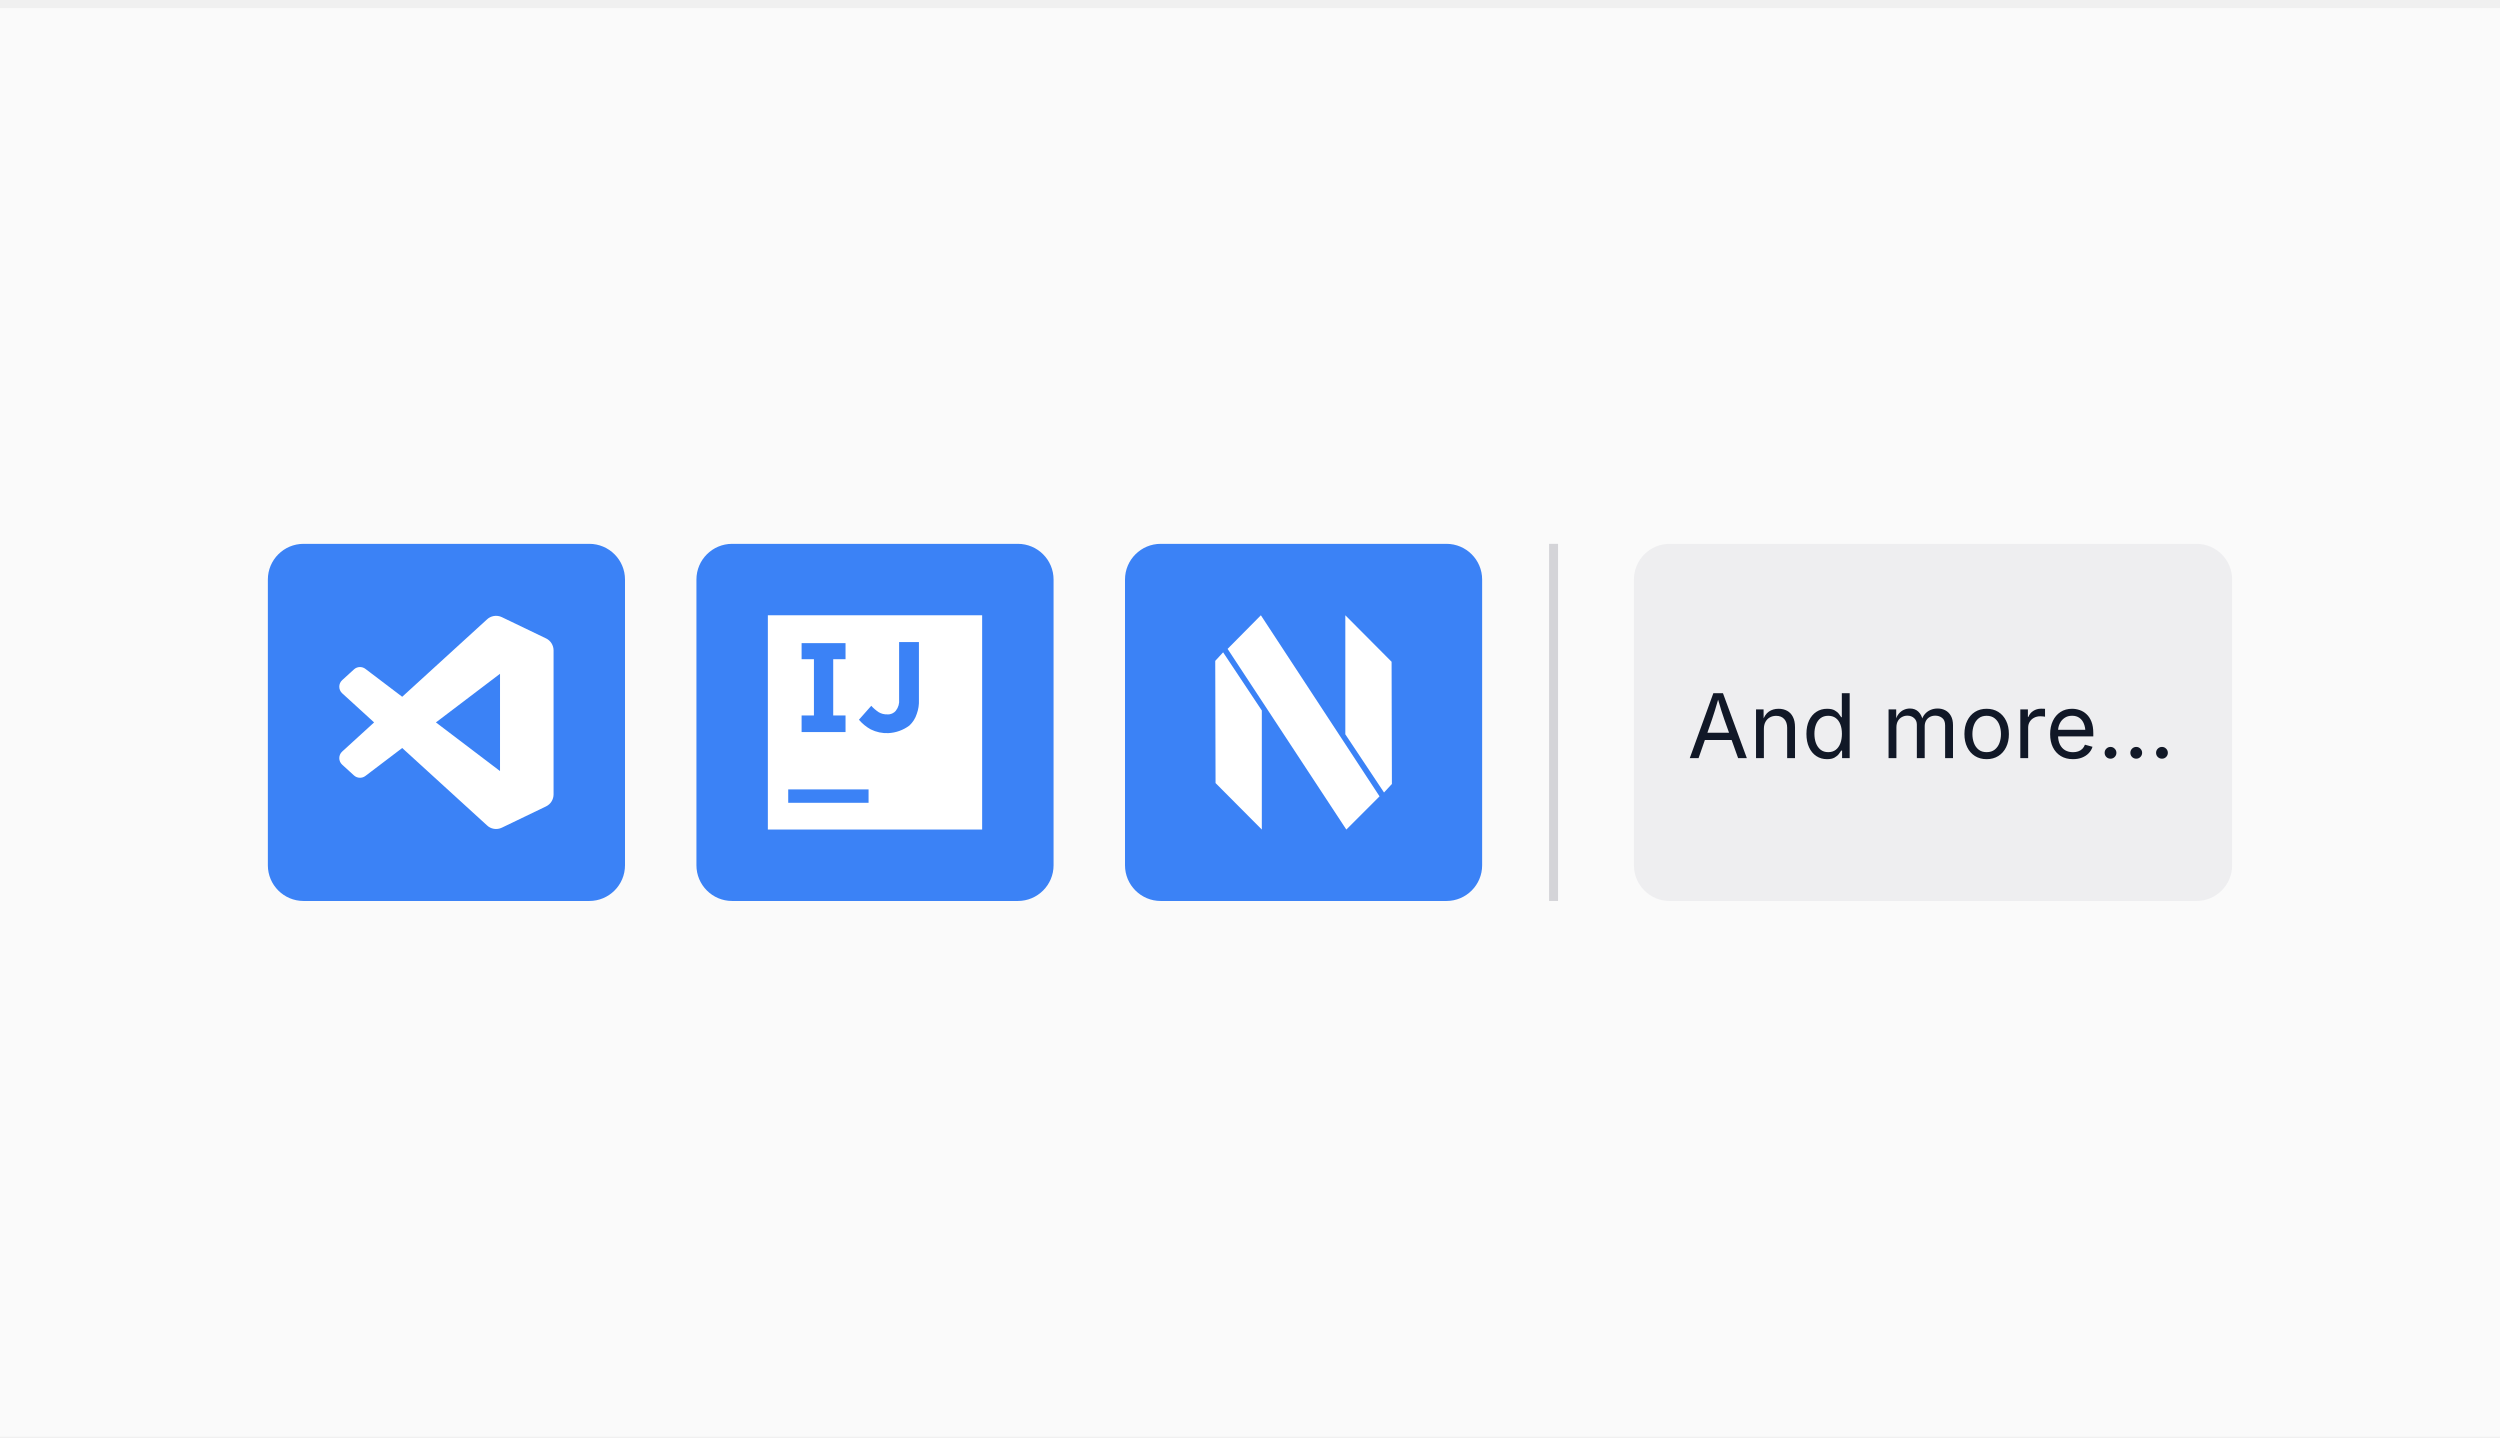
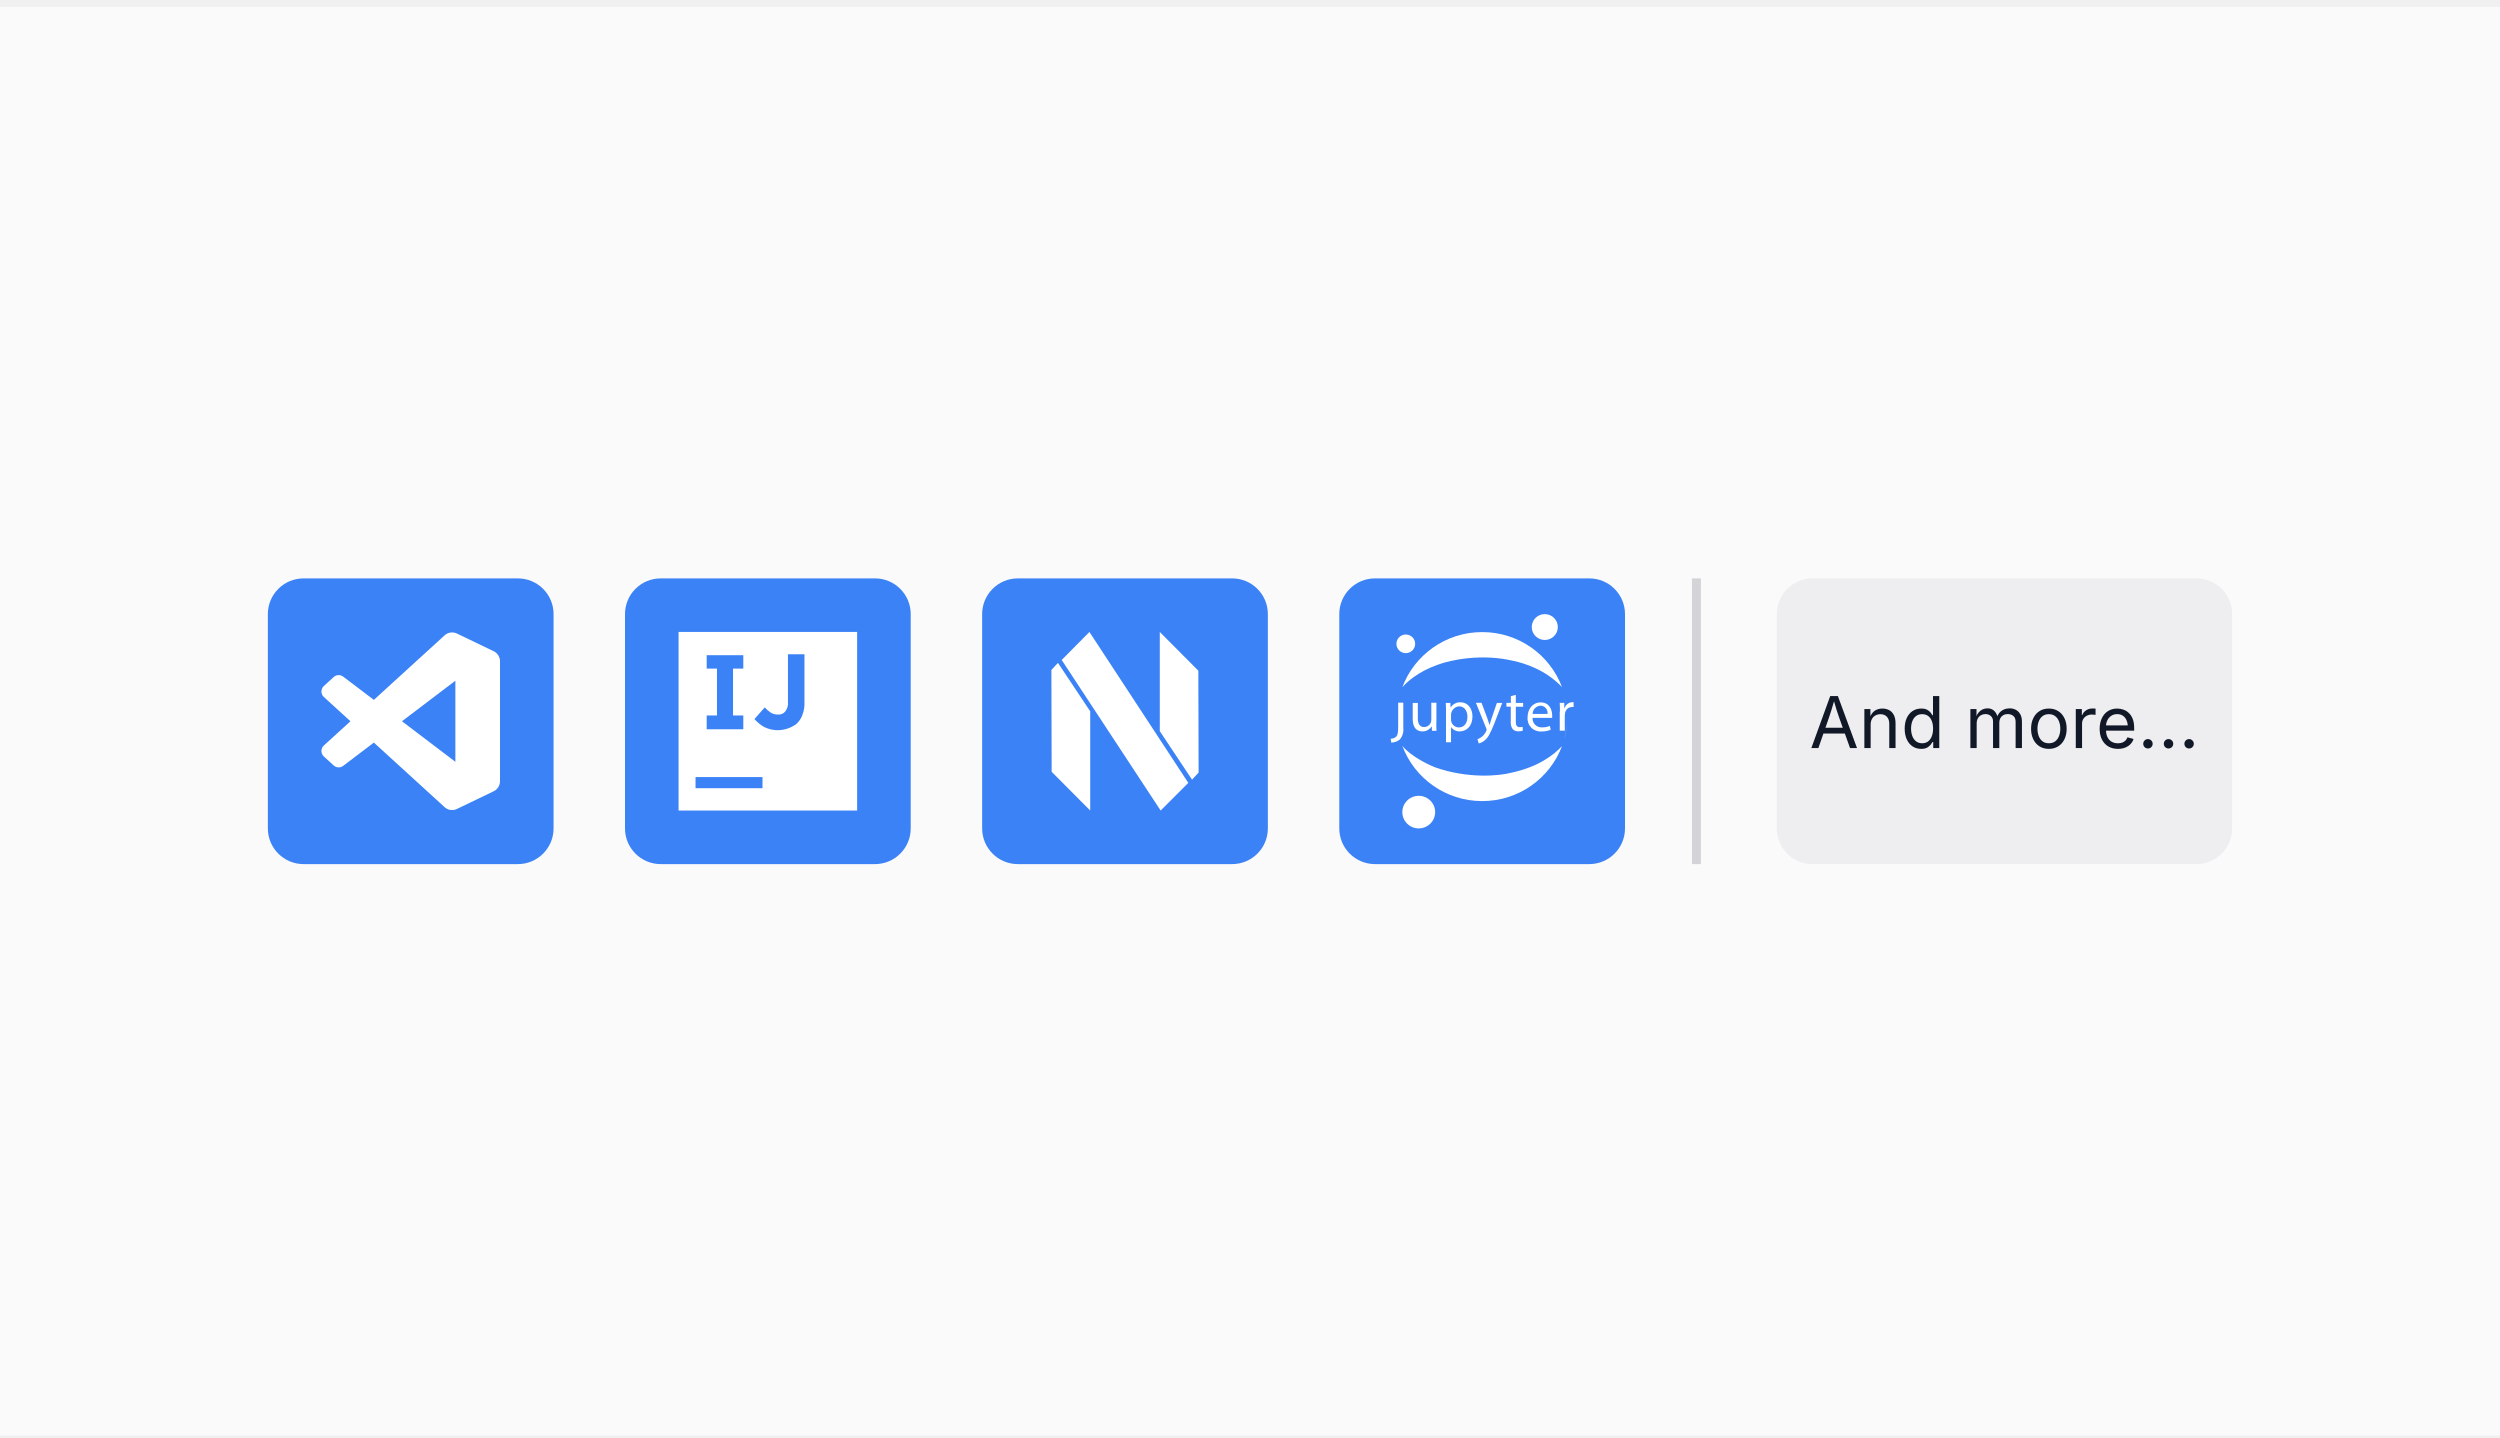
<svg xmlns="http://www.w3.org/2000/svg" width="280" height="161" viewBox="0 0 280 161" fill="none">
-   <rect width="280" height="160" transform="translate(0 0.910156)" fill="#FAFAFA" />
-   <rect x="30" y="60.91" width="40" height="40" rx="4" fill="#3B82F6" />
-   <path d="M61.147 71.497L56.21 69.122C55.636 68.844 54.952 68.961 54.503 69.411L45.047 78.039L40.926 74.914C40.543 74.621 40.004 74.645 39.648 74.969L38.328 76.172C37.891 76.566 37.891 77.254 38.325 77.648L41.899 80.91L38.325 84.172C37.891 84.566 37.891 85.254 38.328 85.648L39.648 86.851C40.008 87.175 40.543 87.199 40.926 86.906L45.047 83.777L54.508 92.409C54.953 92.859 55.636 92.976 56.211 92.698L61.153 90.319C61.672 90.07 62 89.546 62 88.968V72.847C62 72.272 61.668 71.745 61.149 71.496L61.147 71.497ZM56.002 86.36L48.823 80.911L56.002 75.462V86.36Z" fill="white" />
-   <rect x="78" y="60.91" width="40" height="40" rx="4" fill="#3B82F6" />
-   <path fill-rule="evenodd" clip-rule="evenodd" d="M86 68.91H110V92.91H86V68.91ZM97.28 88.41H88.28V89.91H97.28V88.41ZM94.7 72.03V73.83H93.32V80.13H94.7V81.99H89.78V80.13H91.16V73.83H89.78V72.03H94.7ZM97.52 81.69C98.133 81.996 98.815 82.141 99.5 82.11C100.346 82.067 101.16 81.775 101.84 81.27C102.232 80.912 102.522 80.457 102.68 79.95C102.861 79.451 102.943 78.921 102.92 78.39V71.91H100.7V78.33C100.747 78.781 100.618 79.232 100.34 79.59C100.11 79.881 99.75 80.038 99.38 80.01C99.043 80.024 98.71 79.94 98.42 79.77C98.111 79.566 97.829 79.324 97.58 79.05L96.2 80.61C96.571 81.047 97.018 81.413 97.52 81.69Z" fill="white" />
-   <rect x="126" y="60.91" width="40" height="40" rx="4" fill="#3B82F6" />
-   <path fill-rule="evenodd" clip-rule="evenodd" d="M155.858 74.117L150.676 68.91V82.241L155.011 88.76L155.893 87.803L155.858 74.117ZM141.218 68.911L154.508 89.191L150.789 92.91L137.492 72.675L141.218 68.911ZM141.324 92.91L136.142 87.703L136.107 74.017L136.989 73.06L141.324 79.579V92.91Z" fill="white" />
-   <path d="M174 60.91V100.91" stroke="#D4D4D8" />
-   <rect x="183" y="60.91" width="67" height="40" rx="4" fill="#EEEEF0" />
-   <path d="M189.254 84.91L191.896 77.635H192.97L195.646 84.91H194.669L193.126 80.594C193.032 80.327 192.921 79.995 192.794 79.598C192.67 79.197 192.519 78.688 192.34 78.069H192.516C192.34 78.694 192.187 79.21 192.057 79.617C191.93 80.021 191.824 80.346 191.739 80.594L190.24 84.91H189.254ZM190.582 82.879V82.068H194.317V82.879H190.582ZM197.555 81.639V84.91H196.676V79.451H197.521L197.525 80.774H197.403C197.569 80.27 197.805 79.912 198.111 79.7C198.421 79.489 198.782 79.383 199.195 79.383C199.563 79.383 199.885 79.459 200.162 79.612C200.439 79.762 200.654 79.99 200.807 80.296C200.963 80.599 201.041 80.981 201.041 81.443V84.91H200.162V81.517C200.162 81.097 200.051 80.768 199.83 80.53C199.612 80.293 199.312 80.174 198.932 80.174C198.671 80.174 198.437 80.231 198.229 80.345C198.02 80.459 197.856 80.625 197.735 80.843C197.615 81.061 197.555 81.326 197.555 81.639ZM204.63 85.027C204.177 85.027 203.777 84.912 203.429 84.681C203.08 84.45 202.809 84.122 202.613 83.699C202.418 83.276 202.32 82.775 202.32 82.195C202.32 81.619 202.418 81.121 202.613 80.701C202.812 80.278 203.085 79.953 203.434 79.725C203.782 79.497 204.182 79.383 204.635 79.383C204.99 79.383 205.271 79.441 205.479 79.559C205.688 79.676 205.847 79.809 205.958 79.959C206.072 80.106 206.158 80.228 206.217 80.325H206.285V77.635H207.164V84.91H206.314V84.065H206.217C206.158 84.166 206.07 84.293 205.953 84.446C205.839 84.596 205.676 84.731 205.465 84.852C205.257 84.969 204.978 85.027 204.63 85.027ZM204.762 84.241C205.094 84.241 205.374 84.155 205.602 83.982C205.829 83.807 206.002 83.564 206.119 83.255C206.236 82.946 206.295 82.589 206.295 82.186C206.295 81.782 206.236 81.43 206.119 81.131C206.005 80.828 205.834 80.592 205.606 80.423C205.379 80.254 205.097 80.169 204.762 80.169C204.417 80.169 204.129 80.258 203.897 80.438C203.67 80.617 203.499 80.859 203.385 81.165C203.271 81.468 203.214 81.808 203.214 82.186C203.214 82.566 203.271 82.913 203.385 83.226C203.502 83.535 203.676 83.782 203.907 83.968C204.138 84.15 204.423 84.241 204.762 84.241ZM211.52 84.91V79.451H212.374L212.379 80.672H212.311C212.385 80.376 212.503 80.132 212.662 79.939C212.825 79.744 213.014 79.598 213.229 79.5C213.447 79.402 213.673 79.353 213.907 79.353C214.304 79.353 214.625 79.476 214.869 79.72C215.117 79.964 215.276 80.284 215.348 80.682H215.23C215.296 80.408 215.414 80.172 215.587 79.974C215.759 79.775 215.968 79.622 216.212 79.515C216.459 79.407 216.728 79.353 217.018 79.353C217.333 79.353 217.621 79.422 217.882 79.559C218.142 79.695 218.349 79.902 218.502 80.179C218.658 80.455 218.736 80.805 218.736 81.228V84.91H217.853V81.253C217.853 80.859 217.742 80.578 217.521 80.408C217.302 80.239 217.047 80.154 216.754 80.154C216.51 80.154 216.298 80.206 216.119 80.311C215.943 80.412 215.807 80.551 215.709 80.731C215.615 80.909 215.567 81.115 215.567 81.346V84.91H214.688V81.165C214.688 80.862 214.588 80.618 214.386 80.433C214.184 80.247 213.928 80.154 213.619 80.154C213.408 80.154 213.207 80.205 213.019 80.306C212.833 80.403 212.683 80.55 212.569 80.745C212.455 80.94 212.398 81.183 212.398 81.473V84.91H211.52ZM222.501 85.027C222.006 85.027 221.572 84.91 221.197 84.676C220.826 84.441 220.536 84.113 220.328 83.689C220.12 83.266 220.016 82.775 220.016 82.215C220.016 81.645 220.12 81.149 220.328 80.726C220.536 80.299 220.826 79.969 221.197 79.734C221.572 79.5 222.006 79.383 222.501 79.383C222.999 79.383 223.435 79.5 223.81 79.734C224.184 79.969 224.475 80.299 224.684 80.726C224.892 81.149 224.996 81.645 224.996 82.215C224.996 82.775 224.892 83.266 224.684 83.689C224.475 84.113 224.184 84.441 223.81 84.676C223.435 84.91 222.999 85.027 222.501 85.027ZM222.501 84.241C222.869 84.241 223.172 84.147 223.409 83.958C223.647 83.769 223.823 83.522 223.937 83.216C224.05 82.907 224.107 82.573 224.107 82.215C224.107 81.853 224.05 81.518 223.937 81.209C223.823 80.897 223.647 80.646 223.409 80.457C223.172 80.265 222.869 80.169 222.501 80.169C222.136 80.169 221.837 80.265 221.603 80.457C221.368 80.646 221.194 80.895 221.08 81.204C220.966 81.513 220.909 81.85 220.909 82.215C220.909 82.573 220.966 82.907 221.08 83.216C221.194 83.522 221.368 83.769 221.603 83.958C221.837 84.147 222.136 84.241 222.501 84.241ZM226.275 84.91V79.451H227.125V80.291H227.184C227.285 80.014 227.464 79.793 227.721 79.627C227.981 79.458 228.274 79.373 228.6 79.373C228.665 79.373 228.741 79.375 228.829 79.378C228.92 79.381 228.992 79.384 229.044 79.388V80.272C229.018 80.265 228.953 80.255 228.849 80.242C228.744 80.229 228.634 80.223 228.517 80.223C228.256 80.223 228.022 80.278 227.813 80.389C227.608 80.496 227.447 80.646 227.33 80.838C227.213 81.027 227.154 81.245 227.154 81.492V84.91H226.275ZM232.174 85.027C231.646 85.027 231.191 84.91 230.807 84.676C230.426 84.441 230.131 84.114 229.923 83.694C229.718 83.274 229.615 82.784 229.615 82.225C229.615 81.665 229.716 81.171 229.918 80.745C230.12 80.319 230.405 79.985 230.772 79.744C231.144 79.503 231.576 79.383 232.071 79.383C232.361 79.383 232.646 79.432 232.926 79.529C233.209 79.624 233.465 79.778 233.692 79.993C233.924 80.205 234.107 80.485 234.244 80.833C234.381 81.181 234.449 81.608 234.449 82.112V82.478H230.211V81.736H233.976L233.565 82.01C233.565 81.652 233.508 81.334 233.395 81.058C233.284 80.778 233.118 80.56 232.896 80.403C232.675 80.244 232.4 80.164 232.071 80.164C231.743 80.164 231.461 80.245 231.227 80.408C230.992 80.568 230.813 80.778 230.689 81.038C230.566 81.295 230.504 81.572 230.504 81.868V82.361C230.504 82.765 230.574 83.108 230.714 83.392C230.854 83.671 231.049 83.885 231.3 84.031C231.554 84.174 231.847 84.246 232.179 84.246C232.394 84.246 232.589 84.215 232.765 84.153C232.94 84.091 233.092 83.999 233.219 83.875C233.346 83.748 233.443 83.592 233.512 83.406L234.361 83.641C234.277 83.914 234.133 84.155 233.932 84.363C233.73 84.572 233.479 84.734 233.18 84.852C232.883 84.969 232.548 85.027 232.174 85.027ZM236.378 84.974C236.196 84.974 236.039 84.91 235.909 84.783C235.782 84.653 235.719 84.497 235.719 84.314C235.719 84.132 235.782 83.978 235.909 83.851C236.039 83.72 236.196 83.655 236.378 83.655C236.56 83.655 236.715 83.72 236.842 83.851C236.972 83.978 237.037 84.132 237.037 84.314C237.037 84.497 236.972 84.653 236.842 84.783C236.715 84.91 236.56 84.974 236.378 84.974ZM239.259 84.974C239.076 84.974 238.92 84.91 238.79 84.783C238.663 84.653 238.6 84.497 238.6 84.314C238.6 84.132 238.663 83.978 238.79 83.851C238.92 83.72 239.076 83.655 239.259 83.655C239.441 83.655 239.596 83.72 239.723 83.851C239.853 83.978 239.918 84.132 239.918 84.314C239.918 84.497 239.853 84.653 239.723 84.783C239.596 84.91 239.441 84.974 239.259 84.974ZM242.14 84.974C241.957 84.974 241.801 84.91 241.671 84.783C241.544 84.653 241.48 84.497 241.48 84.314C241.48 84.132 241.544 83.978 241.671 83.851C241.801 83.72 241.957 83.655 242.14 83.655C242.322 83.655 242.477 83.72 242.604 83.851C242.734 83.978 242.799 84.132 242.799 84.314C242.799 84.497 242.734 84.653 242.604 84.783C242.477 84.91 242.322 84.974 242.14 84.974Z" fill="#111827" />
+   <rect width="280" height="160" transform="translate(0 0.780273)" fill="#FAFAFA" />
+   <rect x="30" y="64.78" width="32" height="32" rx="4" fill="#3B82F6" />
+   <path d="M55.289 72.936L51.175 70.956C50.696 70.725 50.127 70.823 49.753 71.197L41.872 78.387L38.438 75.783C38.119 75.539 37.67 75.559 37.374 75.829L36.274 76.831C35.909 77.16 35.909 77.733 36.27 78.062L39.249 80.78L36.27 83.498C35.909 83.827 35.909 84.4 36.274 84.728L37.374 85.731C37.673 86.001 38.119 86.021 38.438 85.777L41.872 83.169L49.756 90.363C50.128 90.737 50.697 90.835 51.176 90.603L55.294 88.621C55.727 88.413 56 87.977 56 87.495V74.061C56 73.582 55.723 73.143 55.291 72.934L55.289 72.936ZM51.002 85.322L45.019 80.781L51.002 76.239V85.322Z" fill="white" />
+   <rect x="70" y="64.78" width="32" height="32" rx="4" fill="#3B82F6" />
+   <path fill-rule="evenodd" clip-rule="evenodd" d="M76 70.78H96V90.78H76V70.78ZM85.4 87.03H77.9V88.28H85.4V87.03ZM83.25 73.38V74.88H82.1V80.13H83.25V81.68H79.15V80.13H80.3V74.88H79.15V73.38H83.25ZM85.6 81.43C86.111 81.685 86.679 81.806 87.25 81.78C87.955 81.744 88.633 81.501 89.2 81.08C89.526 80.782 89.768 80.402 89.9 79.98C90.051 79.564 90.119 79.122 90.1 78.68V73.28H88.25V78.63C88.289 79.006 88.181 79.382 87.95 79.68C87.758 79.922 87.458 80.054 87.15 80.03C86.87 80.041 86.592 79.972 86.35 79.83C86.093 79.66 85.858 79.458 85.65 79.23L84.5 80.53C84.809 80.894 85.182 81.199 85.6 81.43Z" fill="white" />
+   <rect x="110" y="64.78" width="32" height="32" rx="4" fill="#3B82F6" />
+   <path fill-rule="evenodd" clip-rule="evenodd" d="M134.215 75.119L129.897 70.78V81.889L133.509 87.322L134.244 86.524L134.215 75.119ZM122.015 70.781L133.09 87.681L129.991 90.78L118.91 73.918L122.015 70.781ZM122.104 90.78L117.785 86.441L117.756 75.036L118.491 74.239L122.104 79.671V90.78Z" fill="white" />
+   <rect x="150" y="64.78" width="32" height="32" rx="4" fill="#3B82F6" />
+   <path d="M156.596 81.329V81.312V78.702H157.168V81.53C157.195 81.758 157.175 81.989 157.111 82.209C157.046 82.43 156.938 82.635 156.792 82.812C156.522 83.045 156.175 83.171 155.818 83.167L155.758 82.739C155.989 82.74 156.211 82.654 156.382 82.5C156.536 82.321 156.596 82.077 156.596 81.329ZM160.866 80.992C160.866 81.313 160.866 81.599 160.891 81.847H160.383L160.349 81.338C160.242 81.518 160.09 81.667 159.908 81.769C159.726 81.871 159.519 81.923 159.31 81.919C158.815 81.919 158.225 81.65 158.225 80.552V78.728H158.798V80.437C158.798 81.031 158.981 81.428 159.498 81.428C159.605 81.429 159.71 81.409 159.809 81.369C159.907 81.329 159.997 81.269 160.072 81.194C160.147 81.119 160.207 81.029 160.247 80.931C160.287 80.832 160.307 80.727 160.306 80.621V78.706H160.879V80.975L160.866 80.992ZM161.951 79.744C161.951 79.347 161.951 79.022 161.925 78.727H162.438L162.464 79.261C162.578 79.069 162.742 78.91 162.94 78.803C163.137 78.697 163.359 78.645 163.583 78.655C164.344 78.655 164.916 79.291 164.916 80.24C164.916 81.359 164.228 81.915 163.485 81.915C163.295 81.923 163.105 81.883 162.936 81.796C162.766 81.71 162.621 81.582 162.515 81.424V83.133H161.951V79.757V79.744ZM162.515 80.578C162.517 80.655 162.525 80.732 162.541 80.808C162.589 80.998 162.7 81.166 162.854 81.286C163.009 81.406 163.199 81.471 163.395 81.471C163.998 81.471 164.352 80.979 164.352 80.266C164.352 79.642 164.019 79.108 163.417 79.108C163.178 79.127 162.955 79.233 162.789 79.405C162.623 79.578 162.526 79.804 162.515 80.043V80.578ZM165.936 78.725L166.624 80.566C166.697 80.771 166.774 81.019 166.825 81.203C166.885 81.015 166.949 80.775 167.026 80.553L167.65 78.725H168.252L167.398 80.946C166.97 82.015 166.71 82.566 166.317 82.899C166.119 83.08 165.877 83.207 165.616 83.266L165.475 82.788C165.658 82.728 165.827 82.634 165.975 82.51C166.183 82.34 166.349 82.124 166.458 81.878C166.481 81.835 166.497 81.789 166.505 81.741C166.5 81.69 166.487 81.639 166.466 81.592L165.304 78.716H165.928L165.936 78.725ZM169.772 77.828V78.725H170.593V79.153H169.772V80.836C169.772 81.221 169.883 81.443 170.2 81.443C170.312 81.445 170.424 81.432 170.533 81.404L170.559 81.832C170.395 81.888 170.223 81.914 170.05 81.909C169.936 81.916 169.821 81.898 169.714 81.857C169.607 81.816 169.51 81.752 169.43 81.669C169.256 81.437 169.177 81.147 169.208 80.858V79.148H168.721V78.721H169.217V77.961L169.772 77.828ZM171.647 80.386C171.636 80.531 171.656 80.676 171.706 80.813C171.756 80.949 171.836 81.073 171.938 81.176C172.041 81.279 172.165 81.358 172.301 81.408C172.438 81.458 172.584 81.478 172.728 81.467C173.022 81.473 173.313 81.418 173.583 81.304L173.681 81.732C173.35 81.868 172.993 81.934 172.634 81.924C172.425 81.938 172.216 81.907 172.02 81.833C171.824 81.758 171.646 81.643 171.5 81.493C171.353 81.344 171.24 81.165 171.169 80.968C171.098 80.77 171.07 80.56 171.088 80.352C171.088 79.412 171.647 78.668 172.562 78.668C173.587 78.668 173.844 79.565 173.844 80.138C173.849 80.226 173.849 80.314 173.844 80.403H171.635L171.647 80.386ZM173.322 79.958C173.339 79.844 173.331 79.728 173.298 79.617C173.266 79.506 173.21 79.403 173.135 79.316C173.06 79.229 172.967 79.158 172.862 79.11C172.757 79.061 172.643 79.036 172.528 79.035C172.293 79.052 172.073 79.156 171.911 79.327C171.749 79.498 171.656 79.723 171.652 79.958H173.322ZM174.712 79.696C174.712 79.329 174.712 79.013 174.687 78.722H175.199V79.333H175.225C175.279 79.144 175.39 78.977 175.543 78.855C175.696 78.732 175.884 78.66 176.08 78.649C176.134 78.642 176.188 78.642 176.242 78.649V79.183C176.177 79.176 176.111 79.176 176.045 79.183C175.852 79.191 175.667 79.269 175.526 79.403C175.385 79.536 175.298 79.716 175.281 79.91C175.265 79.997 175.256 80.086 175.255 80.175V81.837H174.691V79.7L174.712 79.696Z" fill="white" />
+   <path fill-rule="evenodd" clip-rule="evenodd" d="M175.189 82.817C175.356 82.138 175.465 81.535 175.516 80.954C175.469 81.595 175.358 82.218 175.189 82.817ZM174.944 83.562C174.035 84.546 172.296 85.91 169.189 86.561C167.906 86.896 164.421 87.242 160.738 85.944C159.885 85.61 157.978 84.669 157.058 83.537C158.402 87.147 161.901 89.722 166.006 89.722C170.101 89.722 173.593 87.16 174.944 83.562ZM175.449 78.933C175.404 78.634 175.344 78.326 175.269 78.002C175.344 78.307 175.404 78.617 175.449 78.933ZM174.944 76.954C173.594 73.356 170.102 70.793 166.006 70.793C161.905 70.793 158.409 73.362 157.062 76.967C157.585 76.37 158.841 75.217 161.024 74.453C162.437 73.91 166.002 73.162 169.556 74.031C170.641 74.272 173.042 74.943 174.944 76.954Z" fill="white" />
+   <ellipse cx="173.016" cy="70.229" rx="1.46" ry="1.449" fill="white" />
+   <ellipse cx="157.447" cy="72.108" rx="1.051" ry="1.043" fill="white" />
+   <ellipse cx="158.898" cy="90.956" rx="1.839" ry="1.825" fill="white" />
+   <path d="M190 64.78V96.78" stroke="#D4D4D8" />
+   <rect x="199" y="64.78" width="51" height="32" rx="4" fill="#EEEEF0" />
+   <path d="M202.871 83.78L204.984 77.96H205.844L207.984 83.78H207.203L205.969 80.327C205.893 80.114 205.805 79.848 205.703 79.53C205.604 79.21 205.483 78.802 205.34 78.308H205.48C205.34 78.808 205.217 79.22 205.113 79.546C205.012 79.869 204.927 80.129 204.859 80.327L203.66 83.78H202.871ZM203.934 82.155V81.507H206.922V82.155H203.934ZM209.512 81.163V83.78H208.809V79.413H209.484L209.488 80.472H209.391C209.523 80.068 209.712 79.782 209.957 79.612C210.204 79.443 210.493 79.358 210.824 79.358C211.118 79.358 211.376 79.42 211.598 79.542C211.819 79.662 211.991 79.844 212.113 80.089C212.238 80.331 212.301 80.637 212.301 81.007V83.78H211.598V81.065C211.598 80.73 211.509 80.466 211.332 80.276C211.158 80.086 210.918 79.991 210.613 79.991C210.405 79.991 210.217 80.037 210.051 80.128C209.884 80.219 209.753 80.352 209.656 80.526C209.56 80.701 209.512 80.913 209.512 81.163ZM215.172 83.874C214.81 83.874 214.49 83.782 214.211 83.597C213.932 83.412 213.715 83.15 213.559 82.811C213.402 82.473 213.324 82.072 213.324 81.608C213.324 81.147 213.402 80.749 213.559 80.413C213.717 80.075 213.936 79.814 214.215 79.632C214.493 79.45 214.814 79.358 215.176 79.358C215.46 79.358 215.685 79.405 215.852 79.499C216.018 79.593 216.146 79.7 216.234 79.819C216.326 79.936 216.395 80.034 216.441 80.112H216.496V77.96H217.199V83.78H216.52V83.105H216.441C216.395 83.185 216.324 83.287 216.23 83.409C216.139 83.529 216.009 83.637 215.84 83.733C215.673 83.827 215.451 83.874 215.172 83.874ZM215.277 83.245C215.543 83.245 215.767 83.176 215.949 83.038C216.132 82.897 216.27 82.704 216.363 82.456C216.457 82.209 216.504 81.924 216.504 81.601C216.504 81.278 216.457 80.996 216.363 80.757C216.272 80.515 216.135 80.326 215.953 80.19C215.771 80.055 215.546 79.987 215.277 79.987C215.001 79.987 214.771 80.059 214.586 80.202C214.404 80.345 214.267 80.539 214.176 80.784C214.085 81.026 214.039 81.299 214.039 81.601C214.039 81.905 214.085 82.183 214.176 82.433C214.27 82.68 214.409 82.878 214.594 83.026C214.779 83.172 215.007 83.245 215.277 83.245ZM220.684 83.78V79.413H221.367L221.371 80.39H221.316C221.376 80.153 221.47 79.957 221.598 79.804C221.728 79.647 221.879 79.53 222.051 79.452C222.225 79.374 222.406 79.335 222.594 79.335C222.911 79.335 223.168 79.433 223.363 79.628C223.561 79.823 223.689 80.08 223.746 80.397H223.652C223.704 80.179 223.799 79.99 223.938 79.831C224.076 79.672 224.242 79.55 224.438 79.464C224.635 79.378 224.85 79.335 225.082 79.335C225.335 79.335 225.565 79.39 225.773 79.499C225.982 79.608 226.147 79.774 226.27 79.995C226.395 80.216 226.457 80.496 226.457 80.835V83.78H225.75V80.855C225.75 80.539 225.661 80.314 225.484 80.179C225.31 80.043 225.105 79.976 224.871 79.976C224.676 79.976 224.507 80.017 224.363 80.101C224.223 80.181 224.113 80.293 224.035 80.436C223.96 80.58 223.922 80.744 223.922 80.929V83.78H223.219V80.784C223.219 80.542 223.138 80.347 222.977 80.198C222.815 80.05 222.611 79.976 222.363 79.976C222.194 79.976 222.034 80.016 221.883 80.097C221.734 80.175 221.615 80.292 221.523 80.448C221.432 80.605 221.387 80.799 221.387 81.03V83.78H220.684ZM229.469 83.874C229.073 83.874 228.725 83.78 228.426 83.593C228.129 83.405 227.897 83.142 227.73 82.804C227.564 82.465 227.48 82.072 227.48 81.624C227.48 81.168 227.564 80.771 227.73 80.433C227.897 80.091 228.129 79.827 228.426 79.64C228.725 79.452 229.073 79.358 229.469 79.358C229.867 79.358 230.216 79.452 230.516 79.64C230.815 79.827 231.048 80.091 231.215 80.433C231.382 80.771 231.465 81.168 231.465 81.624C231.465 82.072 231.382 82.465 231.215 82.804C231.048 83.142 230.815 83.405 230.516 83.593C230.216 83.78 229.867 83.874 229.469 83.874ZM229.469 83.245C229.763 83.245 230.005 83.17 230.195 83.019C230.385 82.868 230.526 82.67 230.617 82.425C230.708 82.177 230.754 81.91 230.754 81.624C230.754 81.335 230.708 81.067 230.617 80.819C230.526 80.569 230.385 80.369 230.195 80.218C230.005 80.064 229.763 79.987 229.469 79.987C229.177 79.987 228.938 80.064 228.75 80.218C228.562 80.369 228.423 80.568 228.332 80.815C228.241 81.063 228.195 81.332 228.195 81.624C228.195 81.91 228.241 82.177 228.332 82.425C228.423 82.67 228.562 82.868 228.75 83.019C228.938 83.17 229.177 83.245 229.469 83.245ZM232.488 83.78V79.413H233.168V80.085H233.215C233.296 79.864 233.439 79.686 233.645 79.554C233.853 79.418 234.087 79.351 234.348 79.351C234.4 79.351 234.461 79.352 234.531 79.355C234.604 79.357 234.661 79.36 234.703 79.362V80.069C234.682 80.064 234.63 80.056 234.547 80.046C234.464 80.035 234.375 80.03 234.281 80.03C234.073 80.03 233.885 80.075 233.719 80.163C233.555 80.249 233.426 80.369 233.332 80.522C233.238 80.674 233.191 80.848 233.191 81.046V83.78H232.488ZM237.207 83.874C236.785 83.874 236.421 83.78 236.113 83.593C235.809 83.405 235.573 83.144 235.406 82.808C235.242 82.472 235.16 82.08 235.16 81.632C235.16 81.184 235.241 80.789 235.402 80.448C235.564 80.107 235.792 79.84 236.086 79.647C236.383 79.455 236.729 79.358 237.125 79.358C237.357 79.358 237.585 79.397 237.809 79.476C238.035 79.551 238.24 79.675 238.422 79.847C238.607 80.016 238.754 80.24 238.863 80.519C238.973 80.797 239.027 81.138 239.027 81.542V81.835H235.637V81.241H238.648L238.32 81.46C238.32 81.174 238.275 80.92 238.184 80.698C238.095 80.474 237.962 80.3 237.785 80.175C237.608 80.047 237.388 79.983 237.125 79.983C236.862 79.983 236.637 80.049 236.449 80.179C236.262 80.306 236.118 80.474 236.02 80.683C235.921 80.888 235.871 81.11 235.871 81.347V81.741C235.871 82.064 235.927 82.339 236.039 82.565C236.151 82.789 236.307 82.96 236.508 83.077C236.711 83.192 236.945 83.249 237.211 83.249C237.383 83.249 237.539 83.224 237.68 83.175C237.82 83.125 237.941 83.051 238.043 82.952C238.145 82.851 238.223 82.726 238.277 82.577L238.957 82.765C238.889 82.983 238.775 83.176 238.613 83.343C238.452 83.509 238.251 83.64 238.012 83.733C237.775 83.827 237.507 83.874 237.207 83.874ZM240.57 83.831C240.424 83.831 240.299 83.78 240.195 83.679C240.094 83.575 240.043 83.45 240.043 83.304C240.043 83.158 240.094 83.034 240.195 82.933C240.299 82.829 240.424 82.776 240.57 82.776C240.716 82.776 240.84 82.829 240.941 82.933C241.046 83.034 241.098 83.158 241.098 83.304C241.098 83.45 241.046 83.575 240.941 83.679C240.84 83.78 240.716 83.831 240.57 83.831ZM242.875 83.831C242.729 83.831 242.604 83.78 242.5 83.679C242.398 83.575 242.348 83.45 242.348 83.304C242.348 83.158 242.398 83.034 242.5 82.933C242.604 82.829 242.729 82.776 242.875 82.776C243.021 82.776 243.145 82.829 243.246 82.933C243.35 83.034 243.402 83.158 243.402 83.304C243.402 83.45 243.35 83.575 243.246 83.679C243.145 83.78 243.021 83.831 242.875 83.831ZM245.18 83.831C245.034 83.831 244.909 83.78 244.805 83.679C244.703 83.575 244.652 83.45 244.652 83.304C244.652 83.158 244.703 83.034 244.805 82.933C244.909 82.829 245.034 82.776 245.18 82.776C245.326 82.776 245.449 82.829 245.551 82.933C245.655 83.034 245.707 83.158 245.707 83.304C245.707 83.45 245.655 83.575 245.551 83.679C245.449 83.78 245.326 83.831 245.18 83.831Z" fill="#111827" />
</svg>
